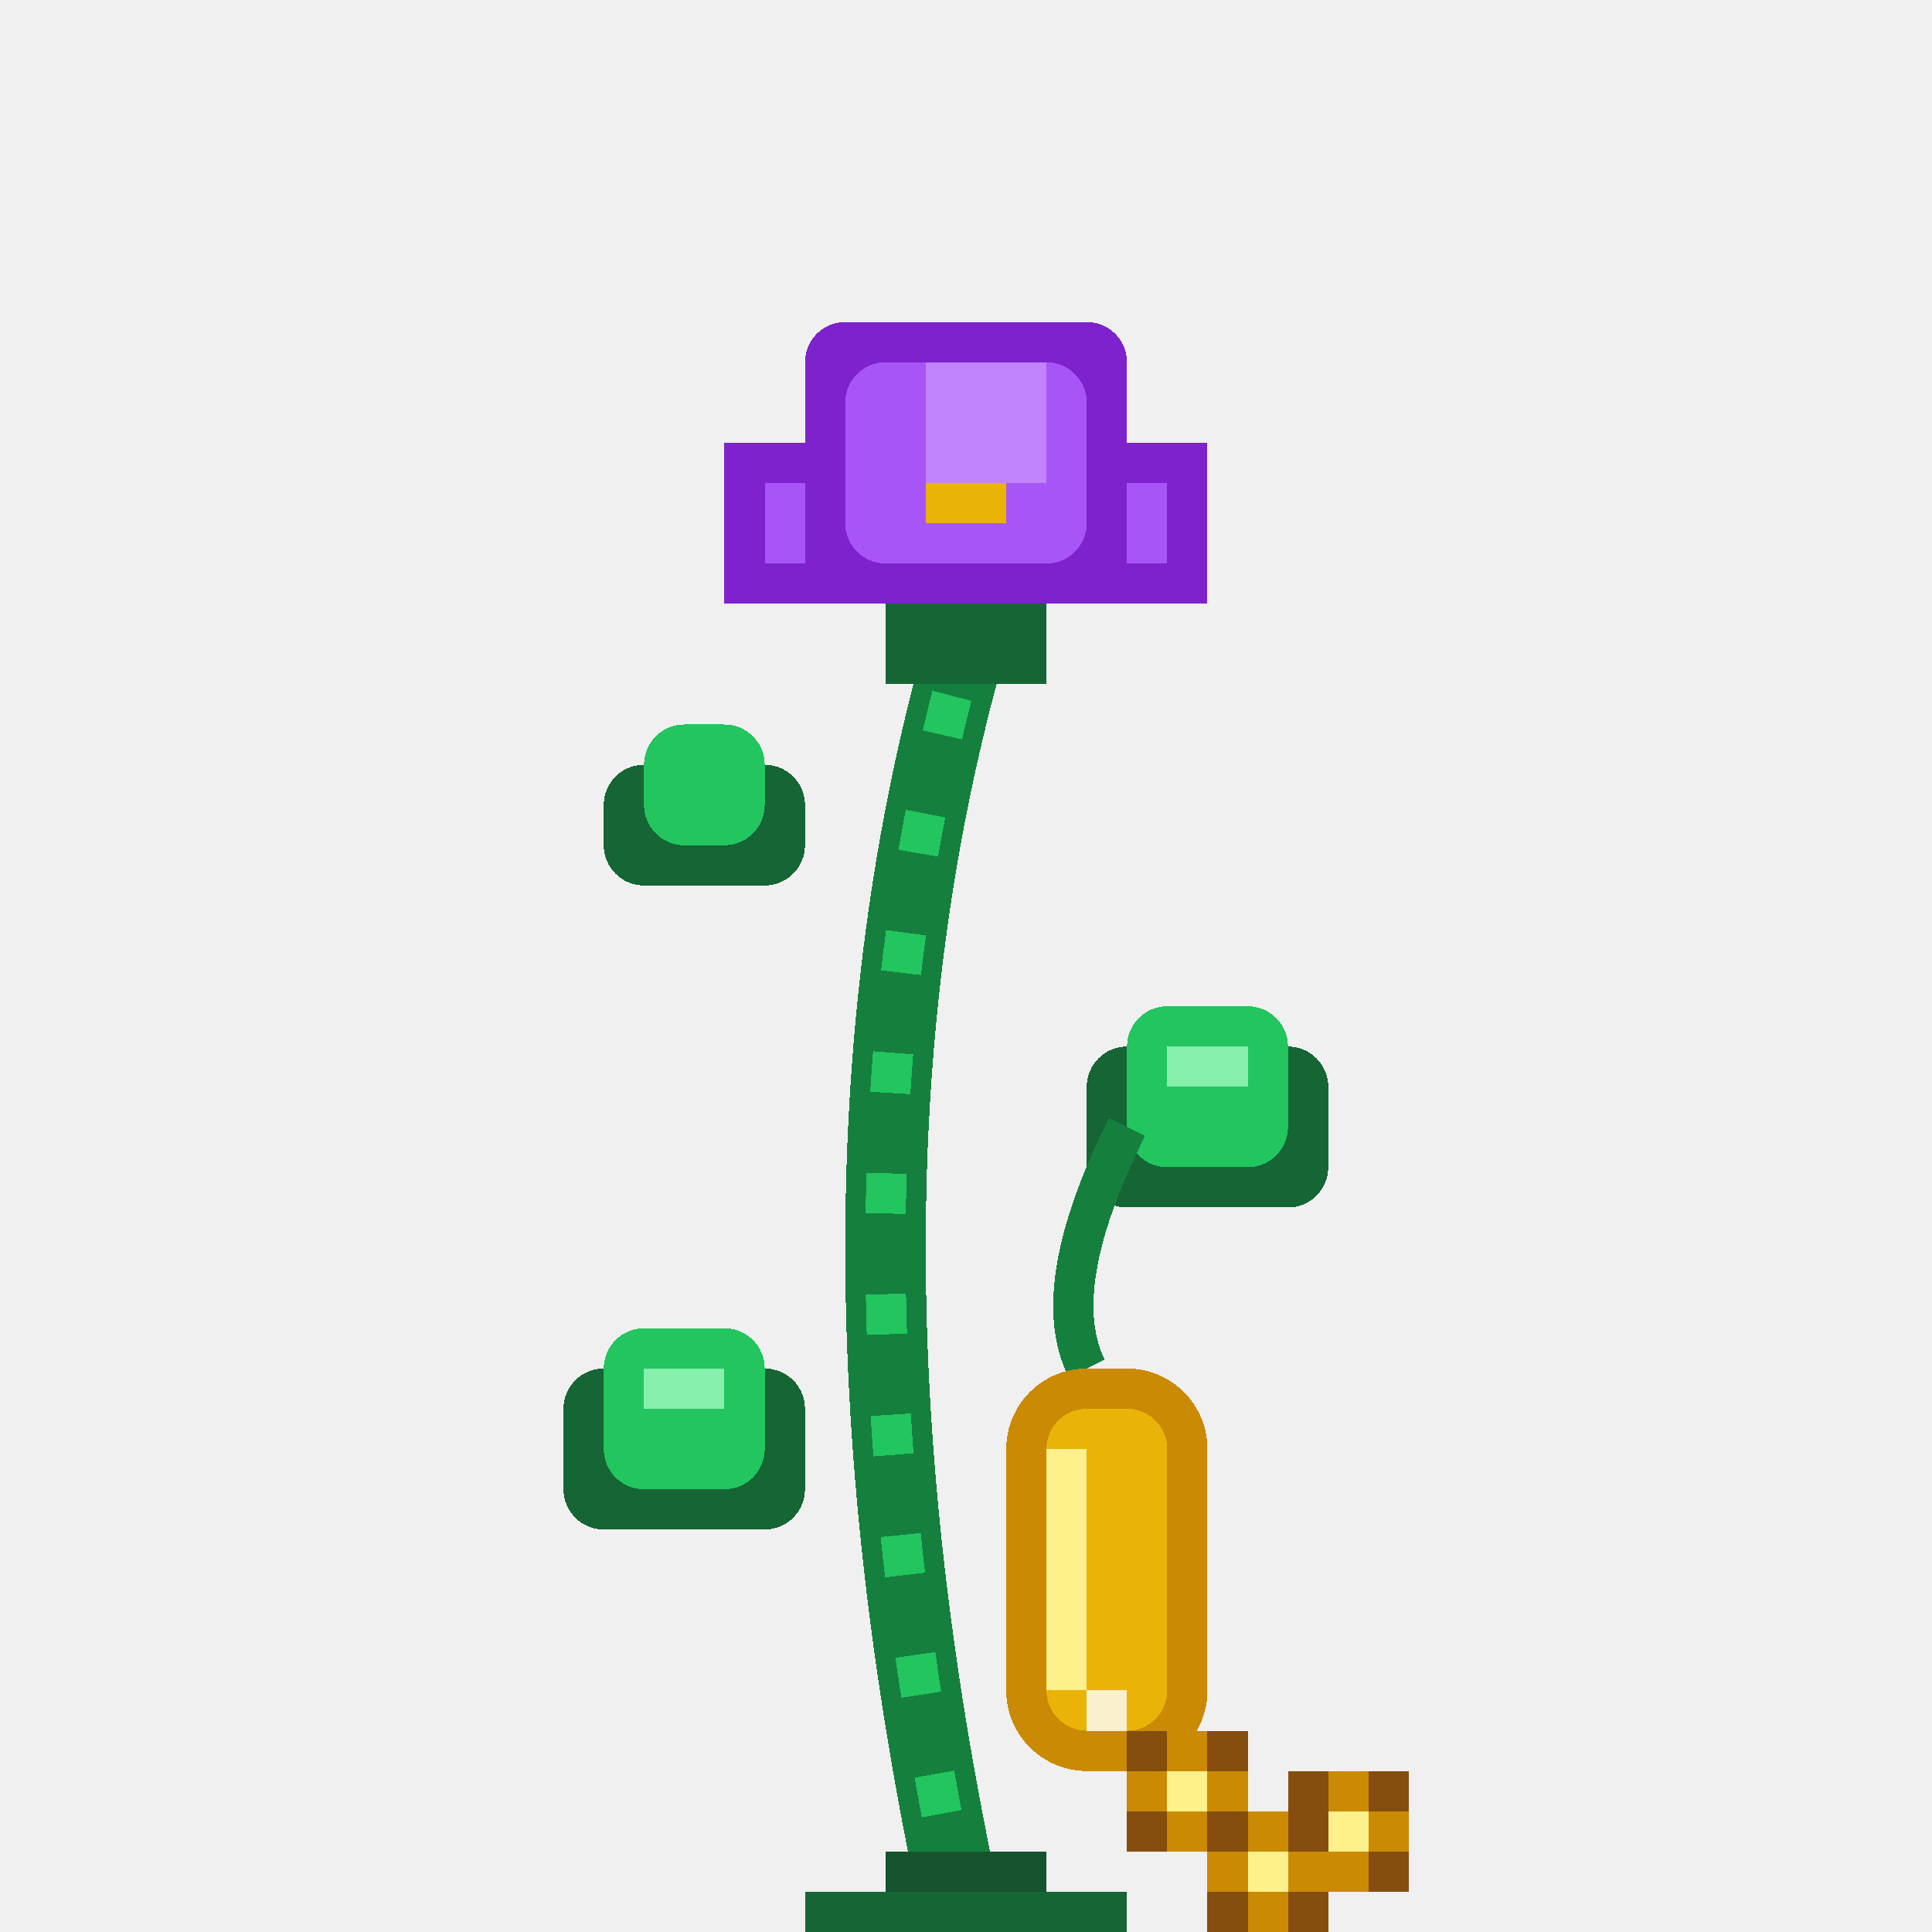
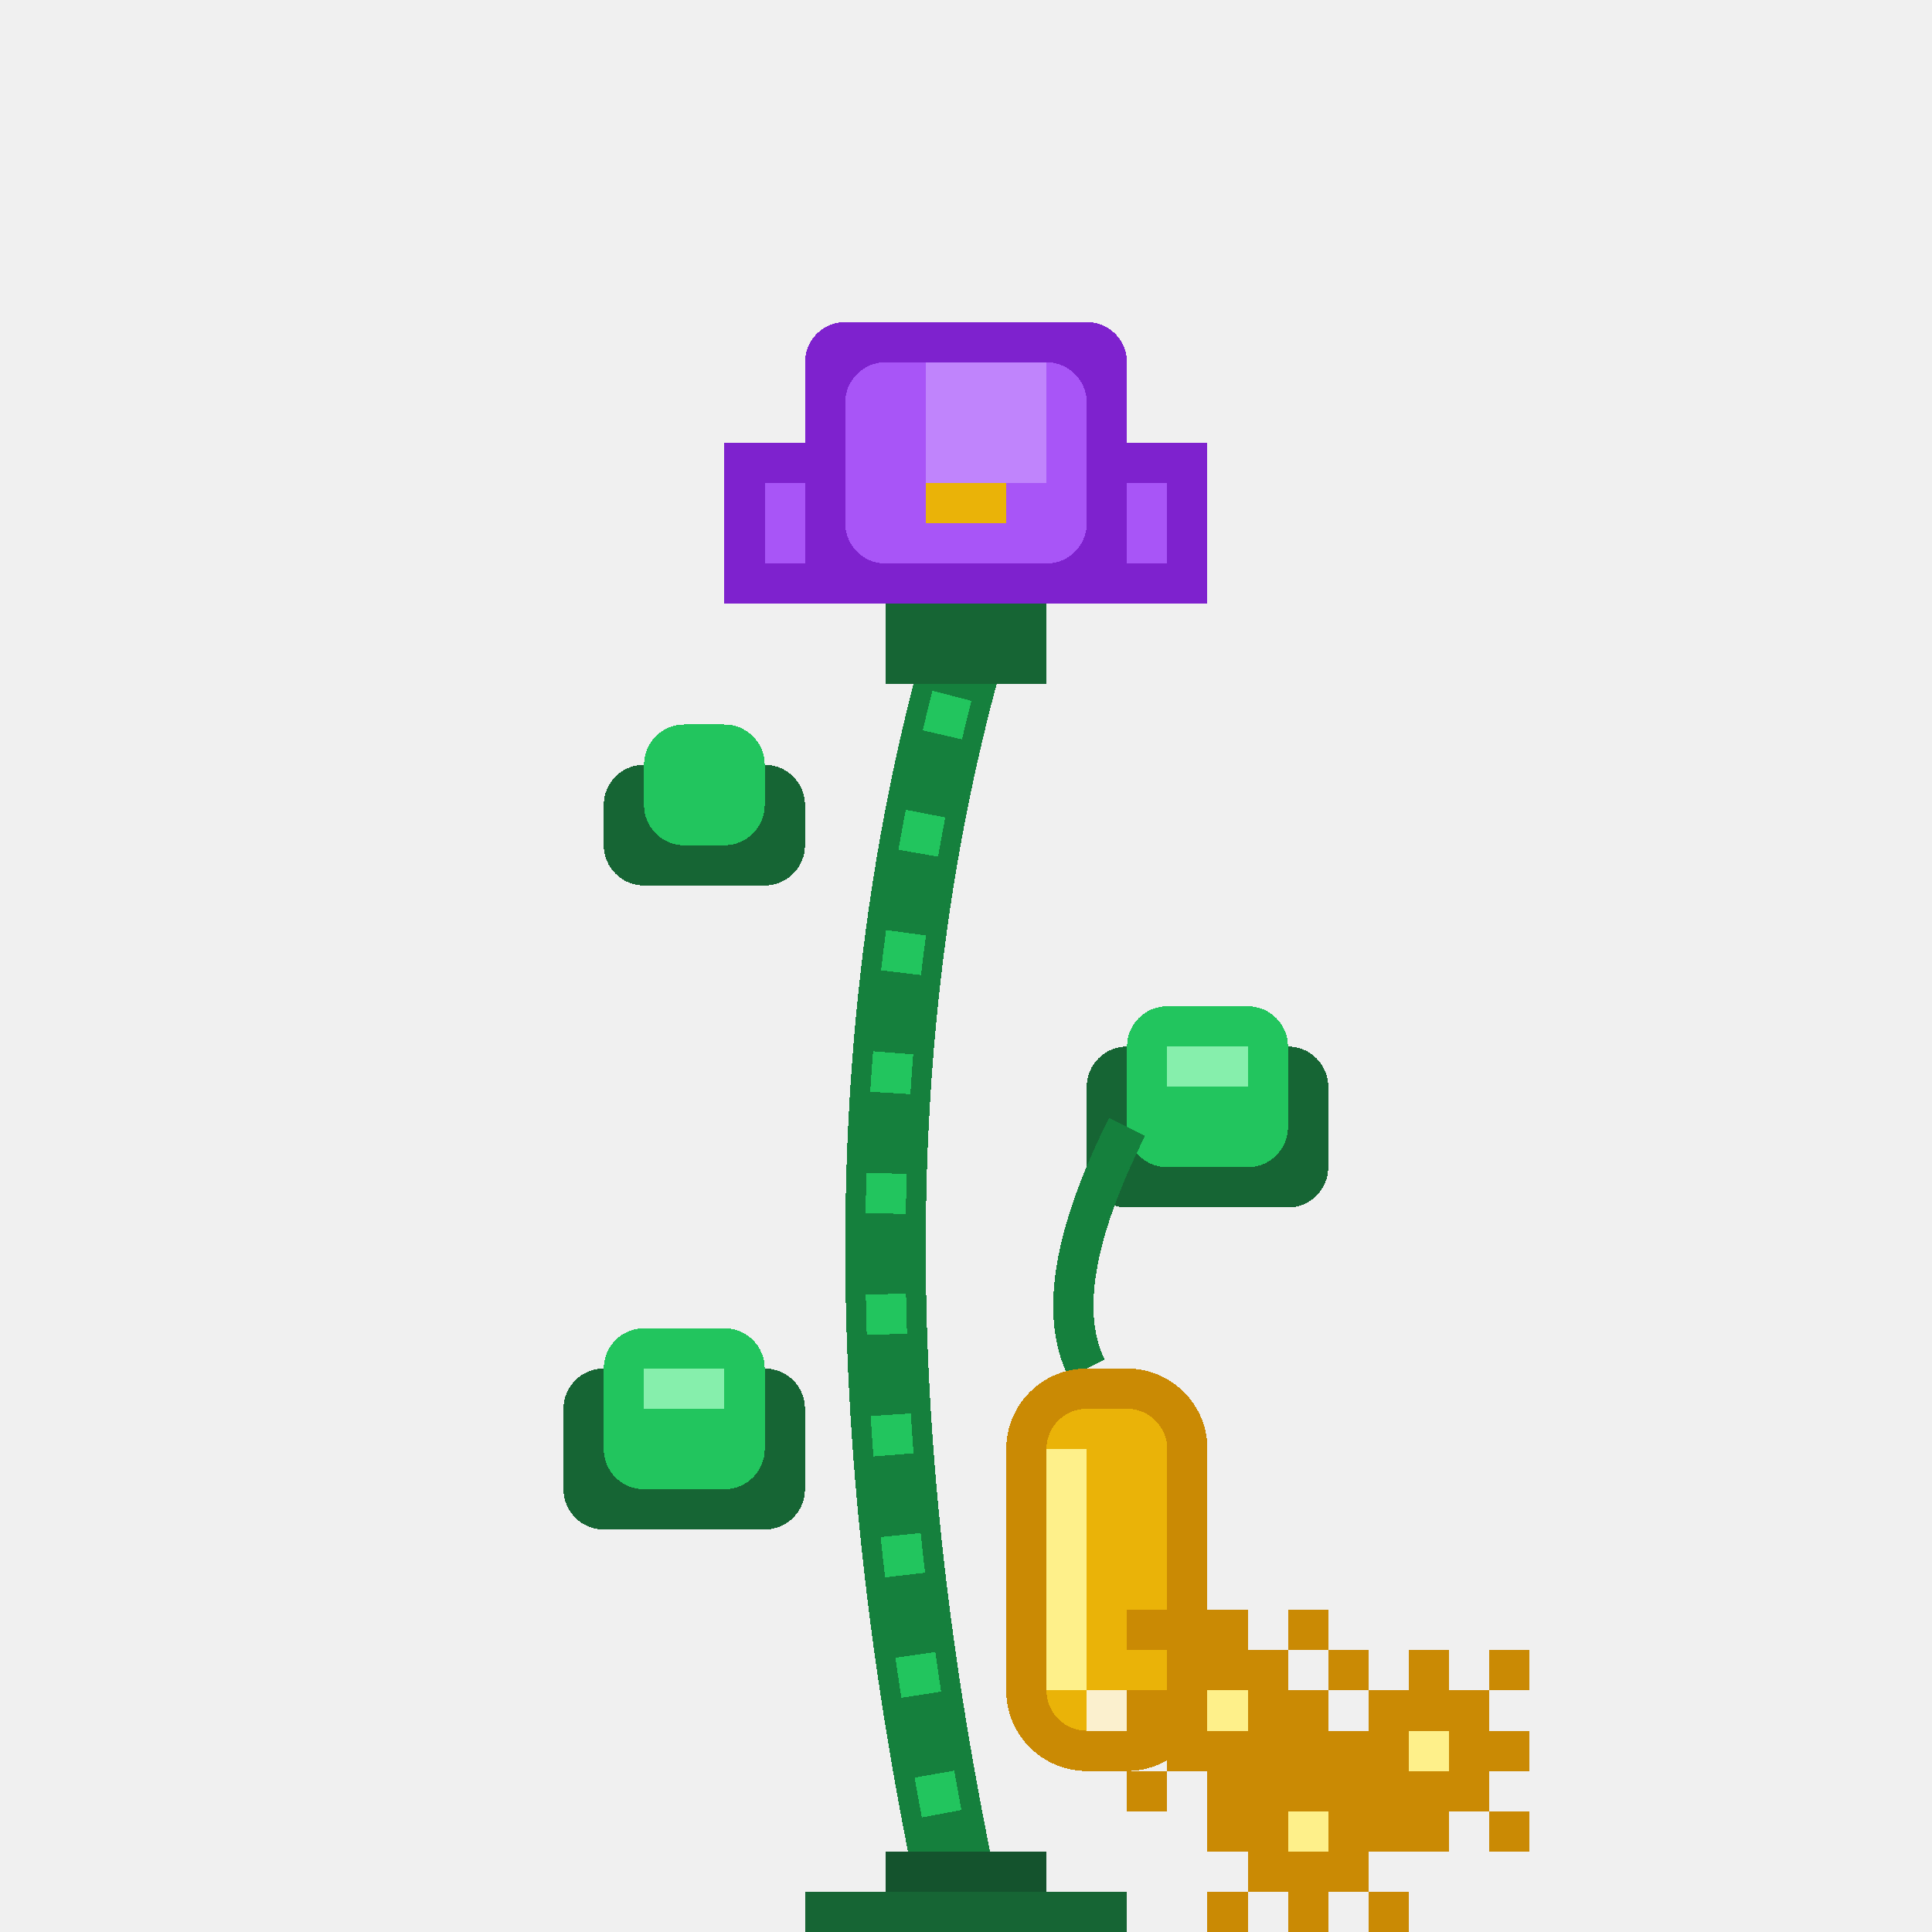
<svg xmlns="http://www.w3.org/2000/svg" viewBox="0 0 48 48" width="100%" height="100%" shape-rendering="crispEdges">
  <path d="M 24 48 Q 20 30 24 16" fill="none" stroke="#15803d" stroke-width="2" />
  <path d="M 24 48 Q 20 30 24 16" fill="none" stroke="#22c55e" stroke-width="1" stroke-dasharray="1,2" />
  <rect x="22" y="46" width="4" height="2" fill="#14532d" />
  <rect x="20" y="47" width="8" height="1" fill="#166534" />
  <g transform="translate(12, 32)">
    <rect x="2" y="2" width="6" height="4" rx="1" fill="#166534" />
    <rect x="3" y="1" width="4" height="4" rx="1" fill="#22c55e" />
    <rect x="4" y="2" width="2" height="1" fill="#86efac" />
  </g>
  <g transform="translate(26, 24)">
    <rect x="1" y="2" width="6" height="4" rx="1" fill="#166534" />
    <rect x="2" y="1" width="4" height="4" rx="1" fill="#22c55e" />
    <rect x="3" y="2" width="2" height="1" fill="#86efac" />
  </g>
  <g transform="translate(14, 18)">
    <rect x="1" y="1" width="5" height="3" rx="1" fill="#166534" />
    <rect x="2" y="0" width="3" height="3" rx="1" fill="#22c55e" />
  </g>
  <g transform="translate(28, 28)">
    <path d="M 0 0 Q -2 4 -1 6" fill="none" stroke="#15803d" stroke-width="1" />
    <rect x="-3" y="6" width="5" height="10" rx="2" fill="#ca8a04" />
    <rect x="-2" y="7" width="3" height="8" rx="1" fill="#eab308" />
    <rect x="-2" y="8" width="1" height="6" fill="#fef08a" />
    <rect x="-1" y="14" width="1" height="1" fill="#ffffff" opacity="0.8" />
  </g>
  <g transform="translate(14, 6)">
    <rect x="8" y="9" width="4" height="2" fill="#166534" />
    <rect x="9" y="8" width="2" height="1" fill="#22c55e" />
    <rect x="4" y="5" width="4" height="4" fill="#7e22ce" />
    <rect x="5" y="6" width="3" height="2" fill="#a855f7" />
    <rect x="12" y="5" width="4" height="4" fill="#7e22ce" />
    <rect x="12" y="6" width="3" height="2" fill="#a855f7" />
    <rect x="6" y="2" width="8" height="7" rx="1" fill="#7e22ce" />
    <rect x="7" y="3" width="6" height="5" rx="1" fill="#a855f7" />
    <rect x="9" y="3" width="3" height="3" fill="#c084fc" />
    <rect x="9" y="6" width="2" height="1" fill="#eab308" />
  </g>
-   <g transform="translate(28, 41)">
-     <rect x="0" y="2" width="3" height="3" fill="#ca8a04" />
-     <rect x="0" y="2" width="1" height="1" fill="#854d0e" />
-     <rect x="2" y="2" width="1" height="1" fill="#854d0e" />
-     <rect x="0" y="4" width="1" height="1" fill="#854d0e" />
-     <rect x="2" y="4" width="1" height="1" fill="#854d0e" />
-     <rect x="1" y="3" width="1" height="1" fill="#fef08a" />
-     <rect x="4" y="3" width="3" height="3" fill="#ca8a04" />
-     <rect x="4" y="3" width="1" height="1" fill="#854d0e" />
-     <rect x="6" y="3" width="1" height="1" fill="#854d0e" />
-     <rect x="4" y="5" width="1" height="1" fill="#854d0e" />
-     <rect x="6" y="5" width="1" height="1" fill="#854d0e" />
-     <rect x="5" y="4" width="1" height="1" fill="#fef08a" />
-     <rect x="2" y="4" width="3" height="3" fill="#ca8a04" />
-     <rect x="2" y="4" width="1" height="1" fill="#854d0e" />
-     <rect x="4" y="4" width="1" height="1" fill="#854d0e" />
-     <rect x="2" y="6" width="1" height="1" fill="#854d0e" />
-     <rect x="4" y="6" width="1" height="1" fill="#854d0e" />
-     <rect x="3" y="5" width="1" height="1" fill="#fef08a" />
+   <g transform="translate(28, 40)">
+     <g transform="translate(0, 0)" fill="#ca8a04">
+       <rect x="1" y="1" width="3" height="3" />
+       <rect x="0" y="0" width="1" height="1" />
+       <rect x="4" y="0" width="1" height="1" />
+       <rect x="0" y="4" width="1" height="1" />
+       <rect x="4" y="4" width="1" height="1" />
+       <rect x="2" y="0" width="1" height="1" />
+       <rect x="2" y="4" width="1" height="1" />
+       <rect x="0" y="2" width="1" height="1" />
+       <rect x="4" y="2" width="1" height="1" />
+       <rect x="2" y="2" width="1" height="1" fill="#fef08a" />
+     </g>
+     <g transform="translate(5, 1)" fill="#ca8a04">
+       <rect x="1" y="1" width="3" height="3" />
+       <rect x="0" y="0" width="1" height="1" />
+       <rect x="4" y="0" width="1" height="1" />
+       <rect x="0" y="4" width="1" height="1" />
+       <rect x="4" y="4" width="1" height="1" />
+       <rect x="2" y="0" width="1" height="1" />
+       <rect x="2" y="4" width="1" height="1" />
+       <rect x="0" y="2" width="1" height="1" />
+       <rect x="4" y="2" width="1" height="1" />
+       <rect x="2" y="2" width="1" height="1" fill="#fef08a" />
+     </g>
+     <g transform="translate(2, 3)" fill="#ca8a04">
+       <rect x="1" y="1" width="3" height="3" />
+       <rect x="0" y="0" width="1" height="1" />
+       <rect x="4" y="0" width="1" height="1" />
+       <rect x="0" y="4" width="1" height="1" />
+       <rect x="4" y="4" width="1" height="1" />
+       <rect x="2" y="0" width="1" height="1" />
+       <rect x="2" y="4" width="1" height="1" />
+       <rect x="0" y="2" width="1" height="1" />
+       <rect x="4" y="2" width="1" height="1" />
+       <rect x="2" y="2" width="1" height="1" fill="#fef08a" />
+     </g>
  </g>
</svg>
